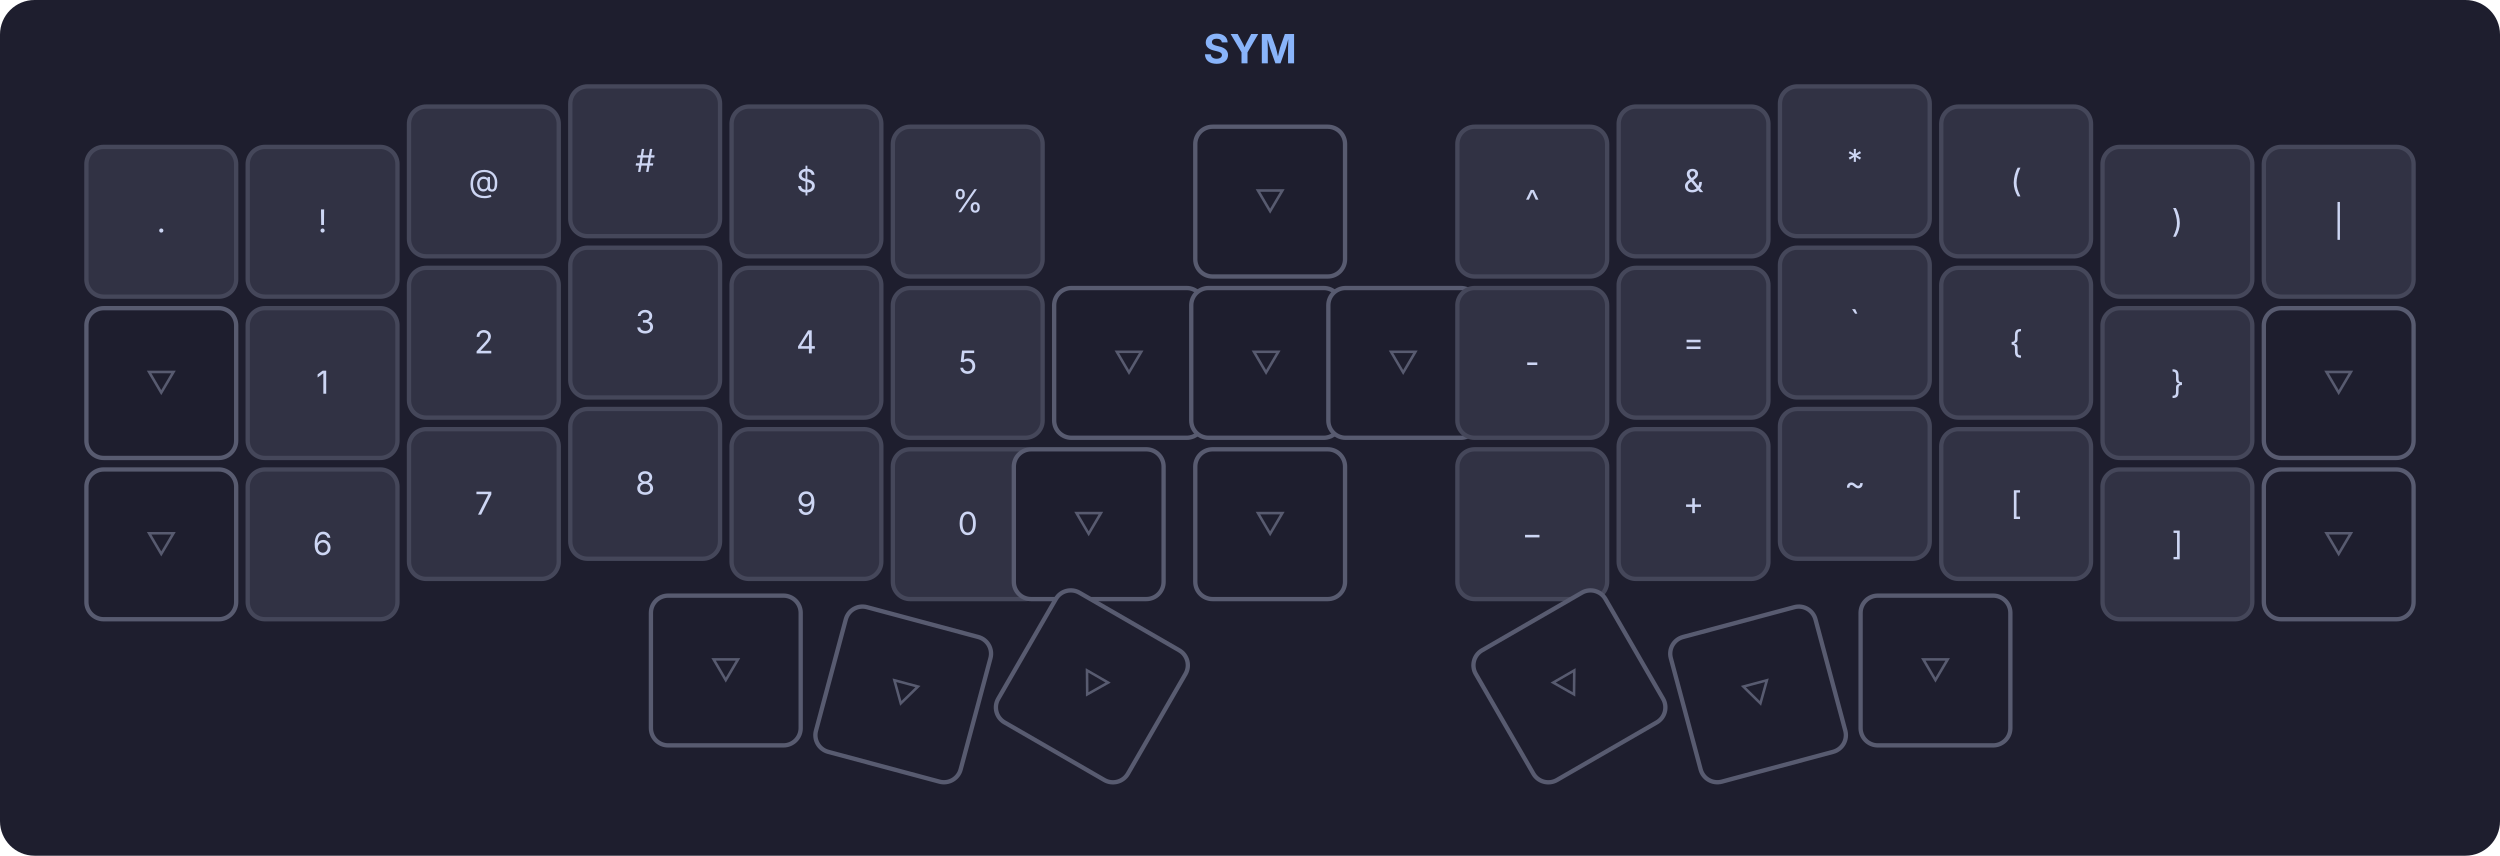
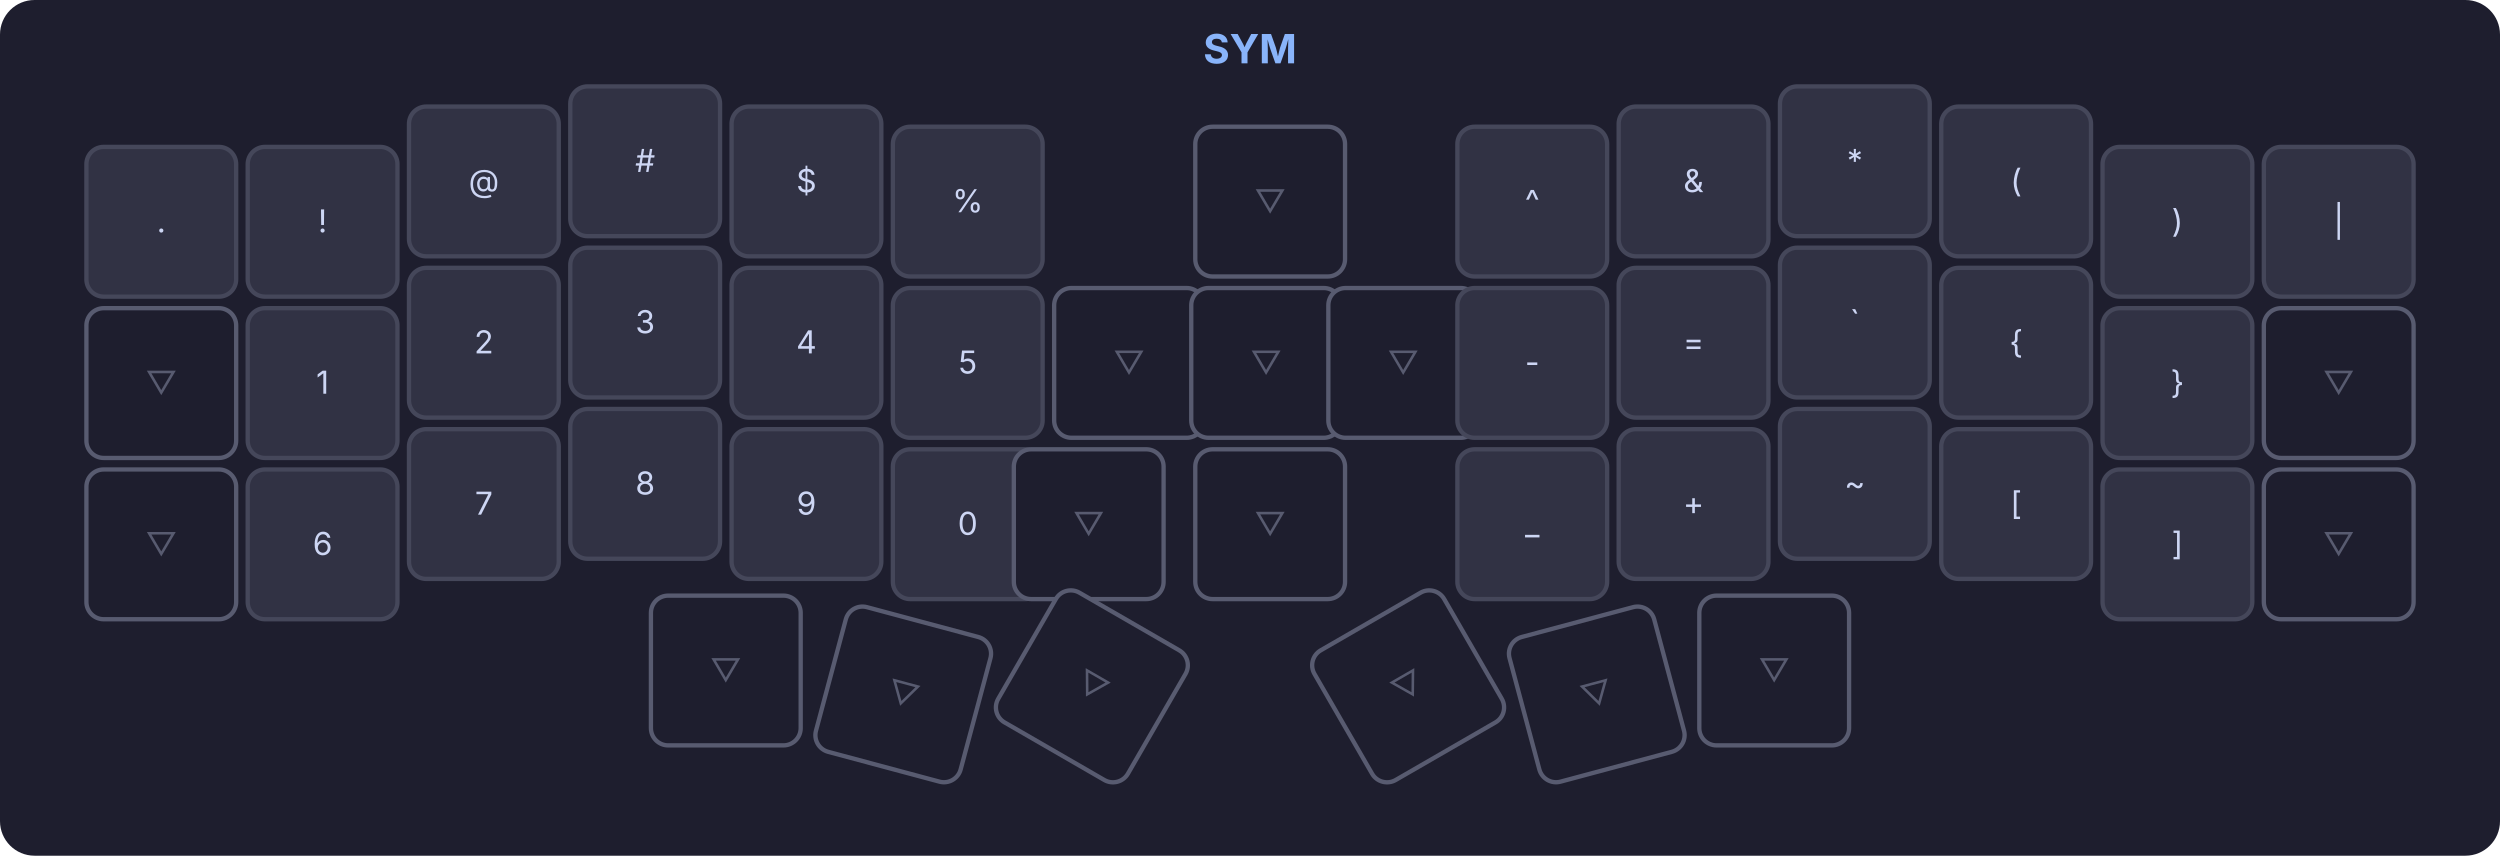
<svg xmlns="http://www.w3.org/2000/svg" viewBox="-30.0 -30.0 868.0 297.1">
  <rect x="-30.0" y="-30.0" width="868.0" height="297.1" fill="#1e1e2e" rx="12" />
  <text x="404.0" y="-8" text-anchor="middle" fill="#89b4fa" font-size="14px" font-weight="bold" font-family="Inter, SF Pro Text, Segoe UI, system-ui, sans-serif">SYM</text>
  <g>
    <rect x="0.0" y="21.0" width="52.0" height="52.0" rx="6" fill="#313244" stroke="#45475a" stroke-width="1.5" />
    <text x="26.0" y="50.7" text-anchor="middle" fill="#cdd6f4" font-size="11px" font-family="Inter, SF Pro Text, Segoe UI, system-ui, sans-serif">.</text>
  </g>
  <g>
    <rect x="56.0" y="21.0" width="52.0" height="52.0" rx="6" fill="#313244" stroke="#45475a" stroke-width="1.5" />
    <text x="82.0" y="50.7" text-anchor="middle" fill="#cdd6f4" font-size="11px" font-family="Inter, SF Pro Text, Segoe UI, system-ui, sans-serif">!</text>
  </g>
  <g>
    <rect x="112.0" y="7.0" width="52.0" height="52.0" rx="6" fill="#313244" stroke="#45475a" stroke-width="1.5" />
    <text x="138.0" y="36.7" text-anchor="middle" fill="#cdd6f4" font-size="11px" font-family="Inter, SF Pro Text, Segoe UI, system-ui, sans-serif">@</text>
  </g>
  <g>
    <rect x="168.0" y="0.0" width="52.0" height="52.0" rx="6" fill="#313244" stroke="#45475a" stroke-width="1.5" />
    <text x="194.0" y="29.7" text-anchor="middle" fill="#cdd6f4" font-size="11px" font-family="Inter, SF Pro Text, Segoe UI, system-ui, sans-serif">#</text>
  </g>
  <g>
    <rect x="224.0" y="7.0" width="52.0" height="52.0" rx="6" fill="#313244" stroke="#45475a" stroke-width="1.5" />
    <text x="250.0" y="36.7" text-anchor="middle" fill="#cdd6f4" font-size="11px" font-family="Inter, SF Pro Text, Segoe UI, system-ui, sans-serif">$</text>
  </g>
  <g>
    <rect x="280.0" y="14.0" width="52.0" height="52.0" rx="6" fill="#313244" stroke="#45475a" stroke-width="1.5" />
    <text x="306.0" y="43.7" text-anchor="middle" fill="#cdd6f4" font-size="11px" font-family="Inter, SF Pro Text, Segoe UI, system-ui, sans-serif">%</text>
  </g>
  <g>
    <rect x="385.0" y="14.0" width="52.0" height="52.0" rx="6" fill="#1e1e2e" stroke="#585b70" stroke-width="1.5" />
    <text x="411.0" y="43.7" text-anchor="middle" fill="#585b70" font-size="11px" font-family="Inter, SF Pro Text, Segoe UI, system-ui, sans-serif">▽</text>
  </g>
  <g>
    <rect x="476.0" y="14.0" width="52.0" height="52.0" rx="6" fill="#313244" stroke="#45475a" stroke-width="1.5" />
    <text x="502.0" y="43.7" text-anchor="middle" fill="#cdd6f4" font-size="11px" font-family="Inter, SF Pro Text, Segoe UI, system-ui, sans-serif">^</text>
  </g>
  <g>
    <rect x="532.0" y="7.0" width="52.0" height="52.0" rx="6" fill="#313244" stroke="#45475a" stroke-width="1.5" />
    <text x="558.0" y="36.7" text-anchor="middle" fill="#cdd6f4" font-size="11px" font-family="Inter, SF Pro Text, Segoe UI, system-ui, sans-serif">&amp;</text>
  </g>
  <g>
    <rect x="588.0" y="0.0" width="52.0" height="52.0" rx="6" fill="#313244" stroke="#45475a" stroke-width="1.5" />
    <text x="614.0" y="29.7" text-anchor="middle" fill="#cdd6f4" font-size="11px" font-family="Inter, SF Pro Text, Segoe UI, system-ui, sans-serif">*</text>
  </g>
  <g>
    <rect x="644.0" y="7.0" width="52.0" height="52.0" rx="6" fill="#313244" stroke="#45475a" stroke-width="1.5" />
    <text x="670.0" y="36.7" text-anchor="middle" fill="#cdd6f4" font-size="11px" font-family="Inter, SF Pro Text, Segoe UI, system-ui, sans-serif">(</text>
  </g>
  <g>
    <rect x="700.0" y="21.0" width="52.0" height="52.0" rx="6" fill="#313244" stroke="#45475a" stroke-width="1.5" />
    <text x="726.0" y="50.7" text-anchor="middle" fill="#cdd6f4" font-size="11px" font-family="Inter, SF Pro Text, Segoe UI, system-ui, sans-serif">)</text>
  </g>
  <g>
    <rect x="756.0" y="21.0" width="52.0" height="52.0" rx="6" fill="#313244" stroke="#45475a" stroke-width="1.5" />
    <text x="782.0" y="50.7" text-anchor="middle" fill="#cdd6f4" font-size="11px" font-family="Inter, SF Pro Text, Segoe UI, system-ui, sans-serif">|</text>
  </g>
  <g>
    <rect x="0.0" y="77.0" width="52.0" height="52.0" rx="6" fill="#1e1e2e" stroke="#585b70" stroke-width="1.5" />
    <text x="26.0" y="106.7" text-anchor="middle" fill="#585b70" font-size="11px" font-family="Inter, SF Pro Text, Segoe UI, system-ui, sans-serif">▽</text>
  </g>
  <g>
    <rect x="56.0" y="77.0" width="52.0" height="52.0" rx="6" fill="#313244" stroke="#45475a" stroke-width="1.5" />
    <text x="82.0" y="106.7" text-anchor="middle" fill="#cdd6f4" font-size="11px" font-family="Inter, SF Pro Text, Segoe UI, system-ui, sans-serif">1</text>
  </g>
  <g>
    <rect x="112.0" y="63.0" width="52.0" height="52.0" rx="6" fill="#313244" stroke="#45475a" stroke-width="1.5" />
    <text x="138.0" y="92.7" text-anchor="middle" fill="#cdd6f4" font-size="11px" font-family="Inter, SF Pro Text, Segoe UI, system-ui, sans-serif">2</text>
  </g>
  <g>
    <rect x="168.0" y="56.0" width="52.0" height="52.0" rx="6" fill="#313244" stroke="#45475a" stroke-width="1.5" />
    <text x="194.0" y="85.7" text-anchor="middle" fill="#cdd6f4" font-size="11px" font-family="Inter, SF Pro Text, Segoe UI, system-ui, sans-serif">3</text>
  </g>
  <g>
    <rect x="224.0" y="63.0" width="52.0" height="52.0" rx="6" fill="#313244" stroke="#45475a" stroke-width="1.5" />
    <text x="250.0" y="92.7" text-anchor="middle" fill="#cdd6f4" font-size="11px" font-family="Inter, SF Pro Text, Segoe UI, system-ui, sans-serif">4</text>
  </g>
  <g>
    <rect x="280.0" y="70.0" width="52.0" height="52.0" rx="6" fill="#313244" stroke="#45475a" stroke-width="1.5" />
    <text x="306.0" y="99.7" text-anchor="middle" fill="#cdd6f4" font-size="11px" font-family="Inter, SF Pro Text, Segoe UI, system-ui, sans-serif">5</text>
  </g>
  <g>
    <rect x="336.0" y="70.0" width="52.0" height="52.0" rx="6" fill="#1e1e2e" stroke="#585b70" stroke-width="1.5" />
    <text x="362.0" y="99.7" text-anchor="middle" fill="#585b70" font-size="11px" font-family="Inter, SF Pro Text, Segoe UI, system-ui, sans-serif">▽</text>
  </g>
  <g>
    <rect x="383.6" y="70.0" width="52.0" height="52.0" rx="6" fill="#1e1e2e" stroke="#585b70" stroke-width="1.5" />
    <text x="409.6" y="99.7" text-anchor="middle" fill="#585b70" font-size="11px" font-family="Inter, SF Pro Text, Segoe UI, system-ui, sans-serif">▽</text>
  </g>
  <g>
    <rect x="431.2" y="70.0" width="52.0" height="52.0" rx="6" fill="#1e1e2e" stroke="#585b70" stroke-width="1.5" />
    <text x="457.2" y="99.7" text-anchor="middle" fill="#585b70" font-size="11px" font-family="Inter, SF Pro Text, Segoe UI, system-ui, sans-serif">▽</text>
  </g>
  <g>
    <rect x="476.0" y="70.0" width="52.0" height="52.0" rx="6" fill="#313244" stroke="#45475a" stroke-width="1.5" />
    <text x="502.0" y="99.7" text-anchor="middle" fill="#cdd6f4" font-size="11px" font-family="Inter, SF Pro Text, Segoe UI, system-ui, sans-serif">-</text>
  </g>
  <g>
    <rect x="532.0" y="63.0" width="52.0" height="52.0" rx="6" fill="#313244" stroke="#45475a" stroke-width="1.5" />
    <text x="558.0" y="92.7" text-anchor="middle" fill="#cdd6f4" font-size="11px" font-family="Inter, SF Pro Text, Segoe UI, system-ui, sans-serif">=</text>
  </g>
  <g>
    <rect x="588.0" y="56.0" width="52.0" height="52.0" rx="6" fill="#313244" stroke="#45475a" stroke-width="1.5" />
    <text x="614.0" y="85.7" text-anchor="middle" fill="#cdd6f4" font-size="11px" font-family="Inter, SF Pro Text, Segoe UI, system-ui, sans-serif">`</text>
  </g>
  <g>
    <rect x="644.0" y="63.0" width="52.0" height="52.0" rx="6" fill="#313244" stroke="#45475a" stroke-width="1.5" />
    <text x="670.0" y="92.7" text-anchor="middle" fill="#cdd6f4" font-size="11px" font-family="Inter, SF Pro Text, Segoe UI, system-ui, sans-serif">{</text>
  </g>
  <g>
    <rect x="700.0" y="77.0" width="52.0" height="52.0" rx="6" fill="#313244" stroke="#45475a" stroke-width="1.5" />
    <text x="726.0" y="106.7" text-anchor="middle" fill="#cdd6f4" font-size="11px" font-family="Inter, SF Pro Text, Segoe UI, system-ui, sans-serif">}</text>
  </g>
  <g>
    <rect x="756.0" y="77.0" width="52.0" height="52.0" rx="6" fill="#1e1e2e" stroke="#585b70" stroke-width="1.5" />
    <text x="782.0" y="106.7" text-anchor="middle" fill="#585b70" font-size="11px" font-family="Inter, SF Pro Text, Segoe UI, system-ui, sans-serif">▽</text>
  </g>
  <g>
    <rect x="0.0" y="133.0" width="52.0" height="52.0" rx="6" fill="#1e1e2e" stroke="#585b70" stroke-width="1.5" />
    <text x="26.0" y="162.7" text-anchor="middle" fill="#585b70" font-size="11px" font-family="Inter, SF Pro Text, Segoe UI, system-ui, sans-serif">▽</text>
  </g>
  <g>
    <rect x="56.0" y="133.0" width="52.0" height="52.0" rx="6" fill="#313244" stroke="#45475a" stroke-width="1.5" />
    <text x="82.0" y="162.7" text-anchor="middle" fill="#cdd6f4" font-size="11px" font-family="Inter, SF Pro Text, Segoe UI, system-ui, sans-serif">6</text>
  </g>
  <g>
    <rect x="112.0" y="119.0" width="52.0" height="52.0" rx="6" fill="#313244" stroke="#45475a" stroke-width="1.5" />
    <text x="138.0" y="148.7" text-anchor="middle" fill="#cdd6f4" font-size="11px" font-family="Inter, SF Pro Text, Segoe UI, system-ui, sans-serif">7</text>
  </g>
  <g>
    <rect x="168.0" y="112.0" width="52.0" height="52.0" rx="6" fill="#313244" stroke="#45475a" stroke-width="1.5" />
    <text x="194.0" y="141.7" text-anchor="middle" fill="#cdd6f4" font-size="11px" font-family="Inter, SF Pro Text, Segoe UI, system-ui, sans-serif">8</text>
  </g>
  <g>
    <rect x="224.0" y="119.0" width="52.0" height="52.0" rx="6" fill="#313244" stroke="#45475a" stroke-width="1.5" />
    <text x="250.0" y="148.7" text-anchor="middle" fill="#cdd6f4" font-size="11px" font-family="Inter, SF Pro Text, Segoe UI, system-ui, sans-serif">9</text>
  </g>
  <g>
    <rect x="280.0" y="126.0" width="52.0" height="52.0" rx="6" fill="#313244" stroke="#45475a" stroke-width="1.5" />
    <text x="306.0" y="155.7" text-anchor="middle" fill="#cdd6f4" font-size="11px" font-family="Inter, SF Pro Text, Segoe UI, system-ui, sans-serif">0</text>
  </g>
  <g>
    <rect x="322.0" y="126.0" width="52.0" height="52.0" rx="6" fill="#1e1e2e" stroke="#585b70" stroke-width="1.5" />
    <text x="348.0" y="155.7" text-anchor="middle" fill="#585b70" font-size="11px" font-family="Inter, SF Pro Text, Segoe UI, system-ui, sans-serif">▽</text>
  </g>
  <g>
    <rect x="385.0" y="126.0" width="52.0" height="52.0" rx="6" fill="#1e1e2e" stroke="#585b70" stroke-width="1.5" />
    <text x="411.0" y="155.7" text-anchor="middle" fill="#585b70" font-size="11px" font-family="Inter, SF Pro Text, Segoe UI, system-ui, sans-serif">▽</text>
  </g>
  <g>
    <rect x="476.0" y="126.0" width="52.0" height="52.0" rx="6" fill="#313244" stroke="#45475a" stroke-width="1.5" />
    <text x="502.0" y="155.7" text-anchor="middle" fill="#cdd6f4" font-size="11px" font-family="Inter, SF Pro Text, Segoe UI, system-ui, sans-serif">_</text>
  </g>
  <g>
    <rect x="532.0" y="119.0" width="52.0" height="52.0" rx="6" fill="#313244" stroke="#45475a" stroke-width="1.5" />
    <text x="558.0" y="148.7" text-anchor="middle" fill="#cdd6f4" font-size="11px" font-family="Inter, SF Pro Text, Segoe UI, system-ui, sans-serif">+</text>
  </g>
  <g>
    <rect x="588.0" y="112.0" width="52.0" height="52.0" rx="6" fill="#313244" stroke="#45475a" stroke-width="1.5" />
    <text x="614.0" y="141.7" text-anchor="middle" fill="#cdd6f4" font-size="11px" font-family="Inter, SF Pro Text, Segoe UI, system-ui, sans-serif">~</text>
  </g>
  <g>
    <rect x="644.0" y="119.0" width="52.0" height="52.0" rx="6" fill="#313244" stroke="#45475a" stroke-width="1.5" />
    <text x="670.0" y="148.7" text-anchor="middle" fill="#cdd6f4" font-size="11px" font-family="Inter, SF Pro Text, Segoe UI, system-ui, sans-serif">[</text>
  </g>
  <g>
    <rect x="700.0" y="133.0" width="52.0" height="52.0" rx="6" fill="#313244" stroke="#45475a" stroke-width="1.5" />
    <text x="726.0" y="162.7" text-anchor="middle" fill="#cdd6f4" font-size="11px" font-family="Inter, SF Pro Text, Segoe UI, system-ui, sans-serif">]</text>
  </g>
  <g>
    <rect x="756.0" y="133.0" width="52.0" height="52.0" rx="6" fill="#1e1e2e" stroke="#585b70" stroke-width="1.5" />
    <text x="782.0" y="162.7" text-anchor="middle" fill="#585b70" font-size="11px" font-family="Inter, SF Pro Text, Segoe UI, system-ui, sans-serif">▽</text>
  </g>
  <g>
    <rect x="196.0" y="176.8" width="52.0" height="52.0" rx="6" fill="#1e1e2e" stroke="#585b70" stroke-width="1.5" />
    <text x="222.0" y="206.5" text-anchor="middle" fill="#585b70" font-size="11px" font-family="Inter, SF Pro Text, Segoe UI, system-ui, sans-serif">▽</text>
  </g>
  <g transform="rotate(15.0 283.6 211.1)">
    <rect x="257.6" y="185.1" width="52.0" height="52.0" rx="6" fill="#1e1e2e" stroke="#585b70" stroke-width="1.5" />
    <text x="283.6" y="214.7" text-anchor="middle" fill="#585b70" font-size="11px" font-family="Inter, SF Pro Text, Segoe UI, system-ui, sans-serif">▽</text>
  </g>
  <g transform="rotate(30.0 349.1 208.3)">
    <rect x="323.1" y="182.3" width="52.0" height="52.0" rx="6" fill="#1e1e2e" stroke="#585b70" stroke-width="1.5" />
    <text x="349.1" y="211.9" text-anchor="middle" fill="#585b70" font-size="11px" font-family="Inter, SF Pro Text, Segoe UI, system-ui, sans-serif">▽</text>
  </g>
-   <g transform="rotate(-30.0 514.9 208.3)">
-     <rect x="488.9" y="182.3" width="52.0" height="52.0" rx="6" fill="#1e1e2e" stroke="#585b70" stroke-width="1.5" />
-     <text x="514.9" y="211.9" text-anchor="middle" fill="#585b70" font-size="11px" font-family="Inter, SF Pro Text, Segoe UI, system-ui, sans-serif">▽</text>
+   <g transform="rotate(-30.0 458.9 208.3)">
+     <rect x="432.9" y="182.3" width="52.0" height="52.0" rx="6" fill="#1e1e2e" stroke="#585b70" stroke-width="1.5" />
+     <text x="458.9" y="211.9" text-anchor="middle" fill="#585b70" font-size="11px" font-family="Inter, SF Pro Text, Segoe UI, system-ui, sans-serif">▽</text>
  </g>
-   <g transform="rotate(-15.0 580.4 211.1)">
-     <rect x="554.4" y="185.1" width="52.0" height="52.0" rx="6" fill="#1e1e2e" stroke="#585b70" stroke-width="1.5" />
-     <text x="580.4" y="214.7" text-anchor="middle" fill="#585b70" font-size="11px" font-family="Inter, SF Pro Text, Segoe UI, system-ui, sans-serif">▽</text>
+   <g transform="rotate(-15.0 524.4 211.1)">
+     <rect x="498.4" y="185.1" width="52.0" height="52.0" rx="6" fill="#1e1e2e" stroke="#585b70" stroke-width="1.5" />
+     <text x="524.4" y="214.7" text-anchor="middle" fill="#585b70" font-size="11px" font-family="Inter, SF Pro Text, Segoe UI, system-ui, sans-serif">▽</text>
  </g>
  <g>
-     <rect x="616.0" y="176.8" width="52.0" height="52.0" rx="6" fill="#1e1e2e" stroke="#585b70" stroke-width="1.5" />
-     <text x="642.0" y="206.5" text-anchor="middle" fill="#585b70" font-size="11px" font-family="Inter, SF Pro Text, Segoe UI, system-ui, sans-serif">▽</text>
+     <rect x="560.0" y="176.8" width="52.0" height="52.0" rx="6" fill="#1e1e2e" stroke="#585b70" stroke-width="1.5" />
+     <text x="586.0" y="206.5" text-anchor="middle" fill="#585b70" font-size="11px" font-family="Inter, SF Pro Text, Segoe UI, system-ui, sans-serif">▽</text>
  </g>
</svg>
